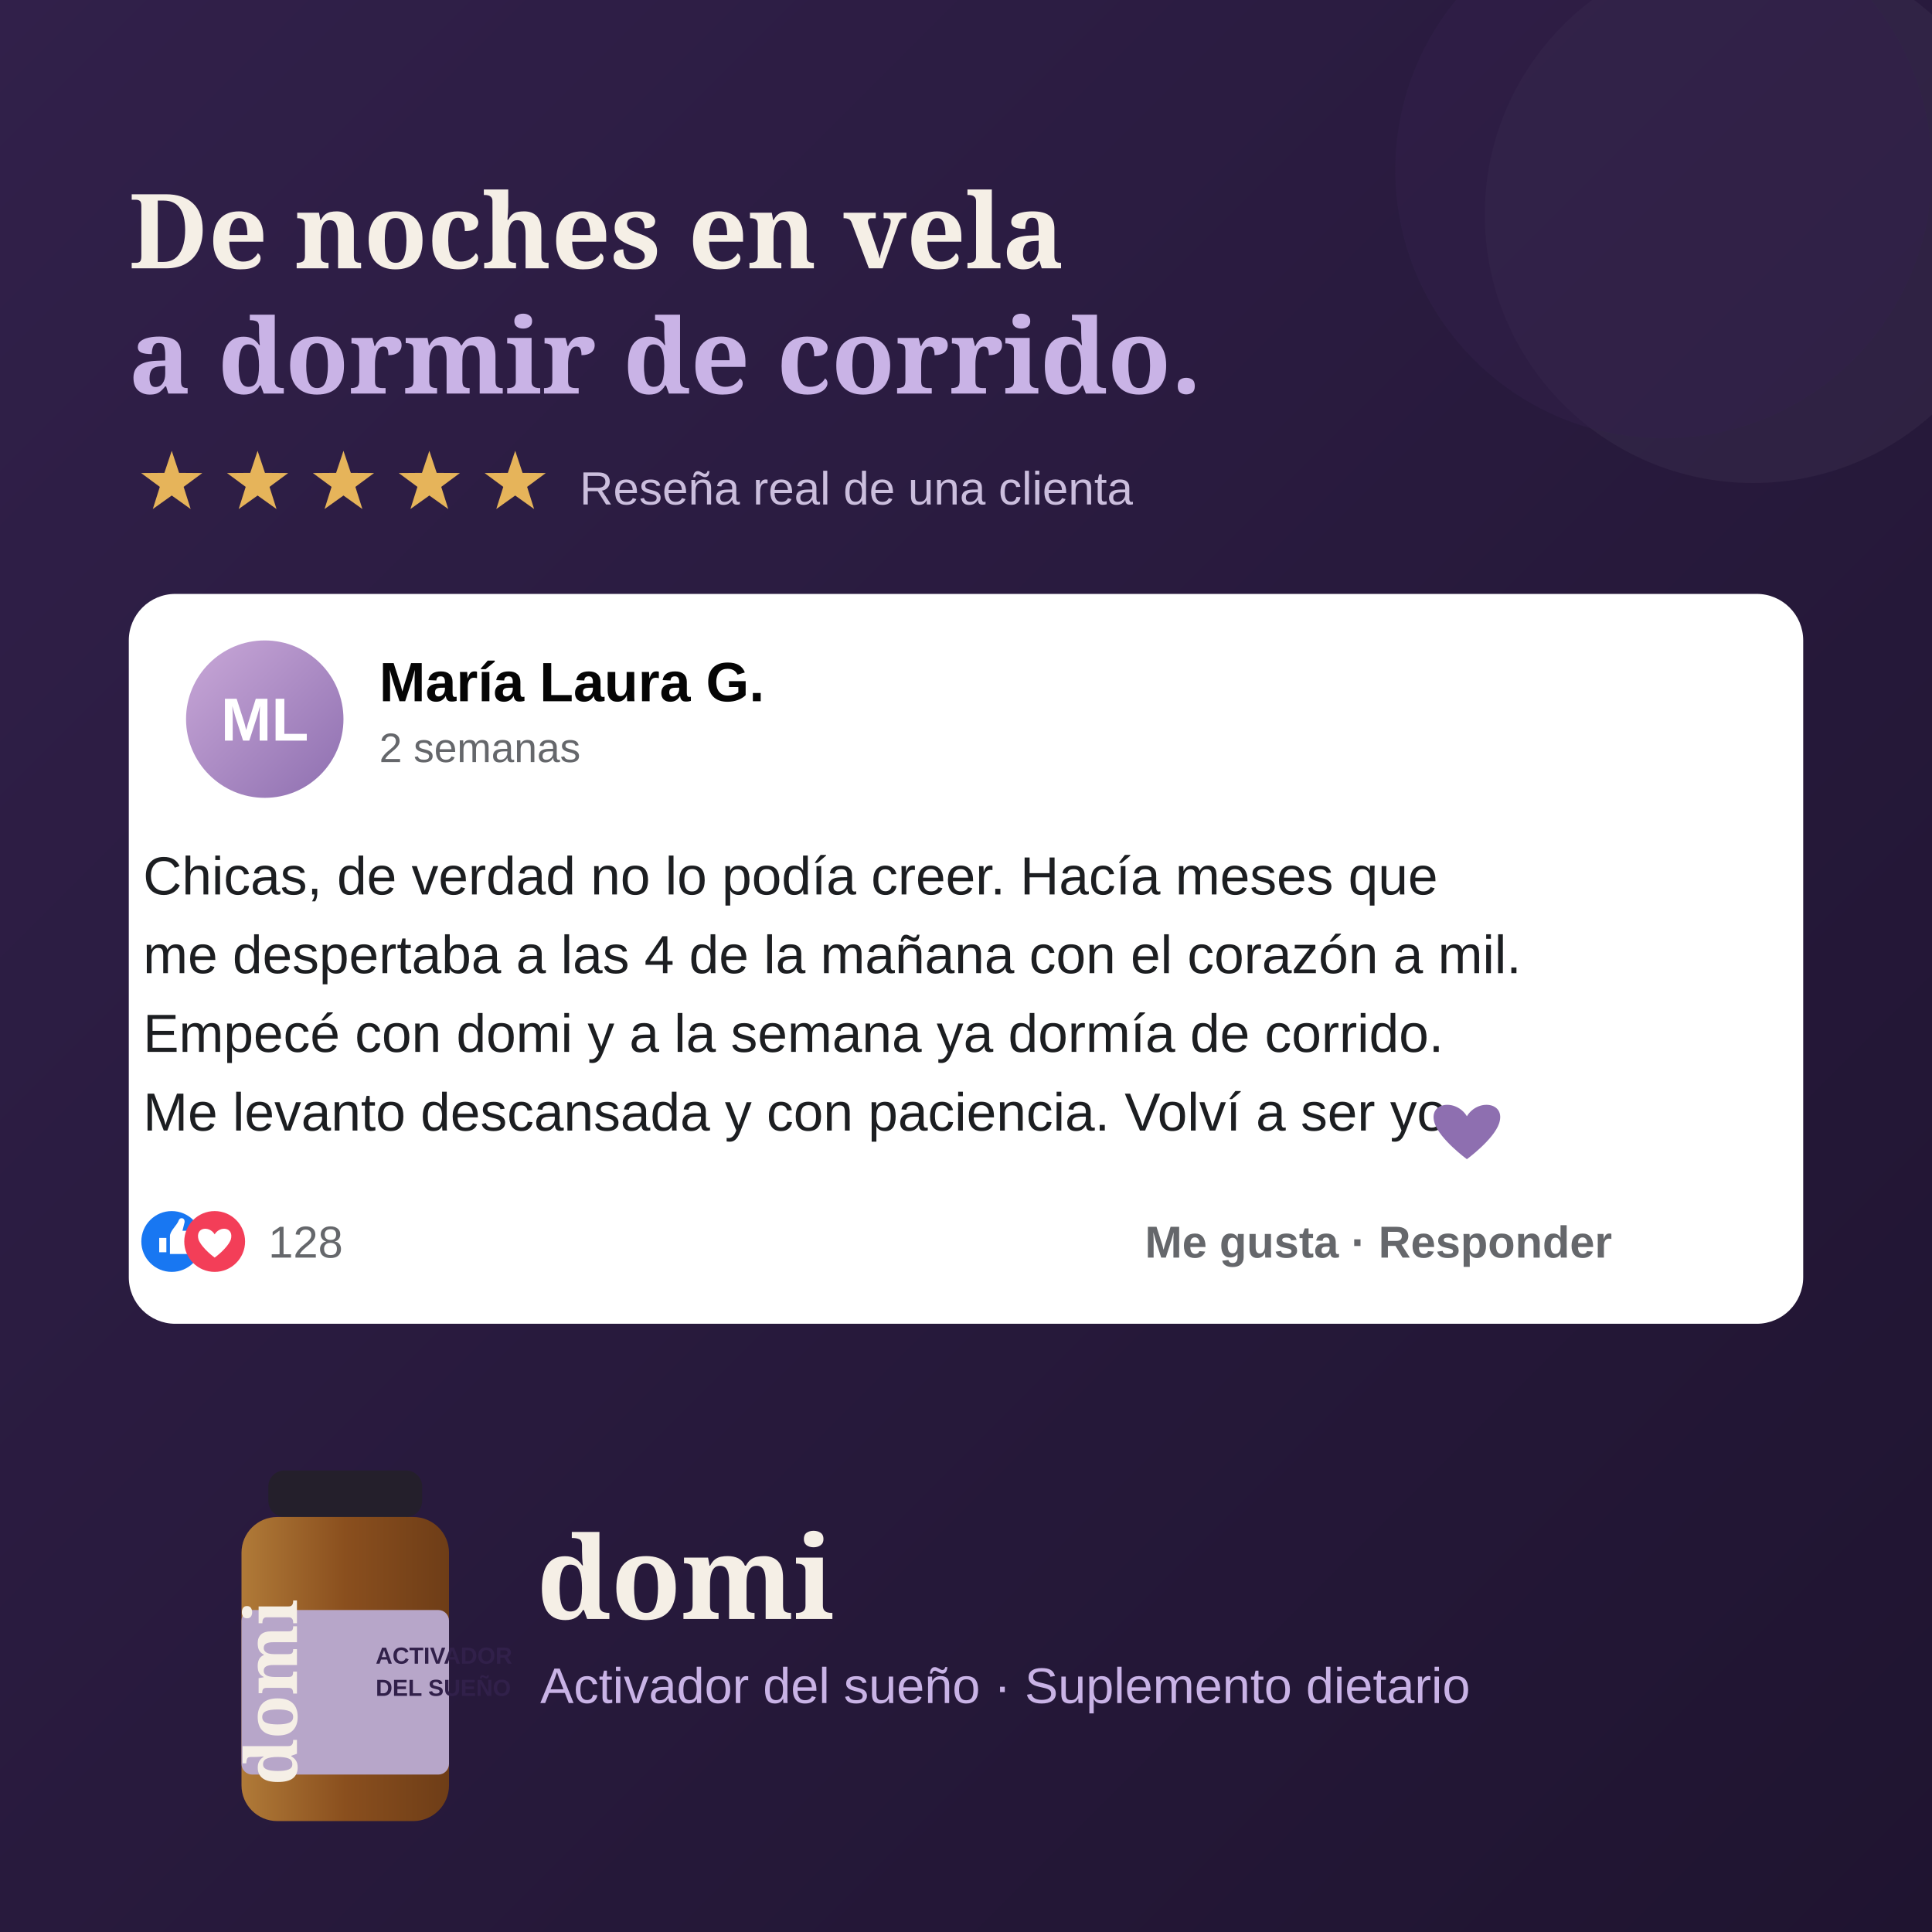
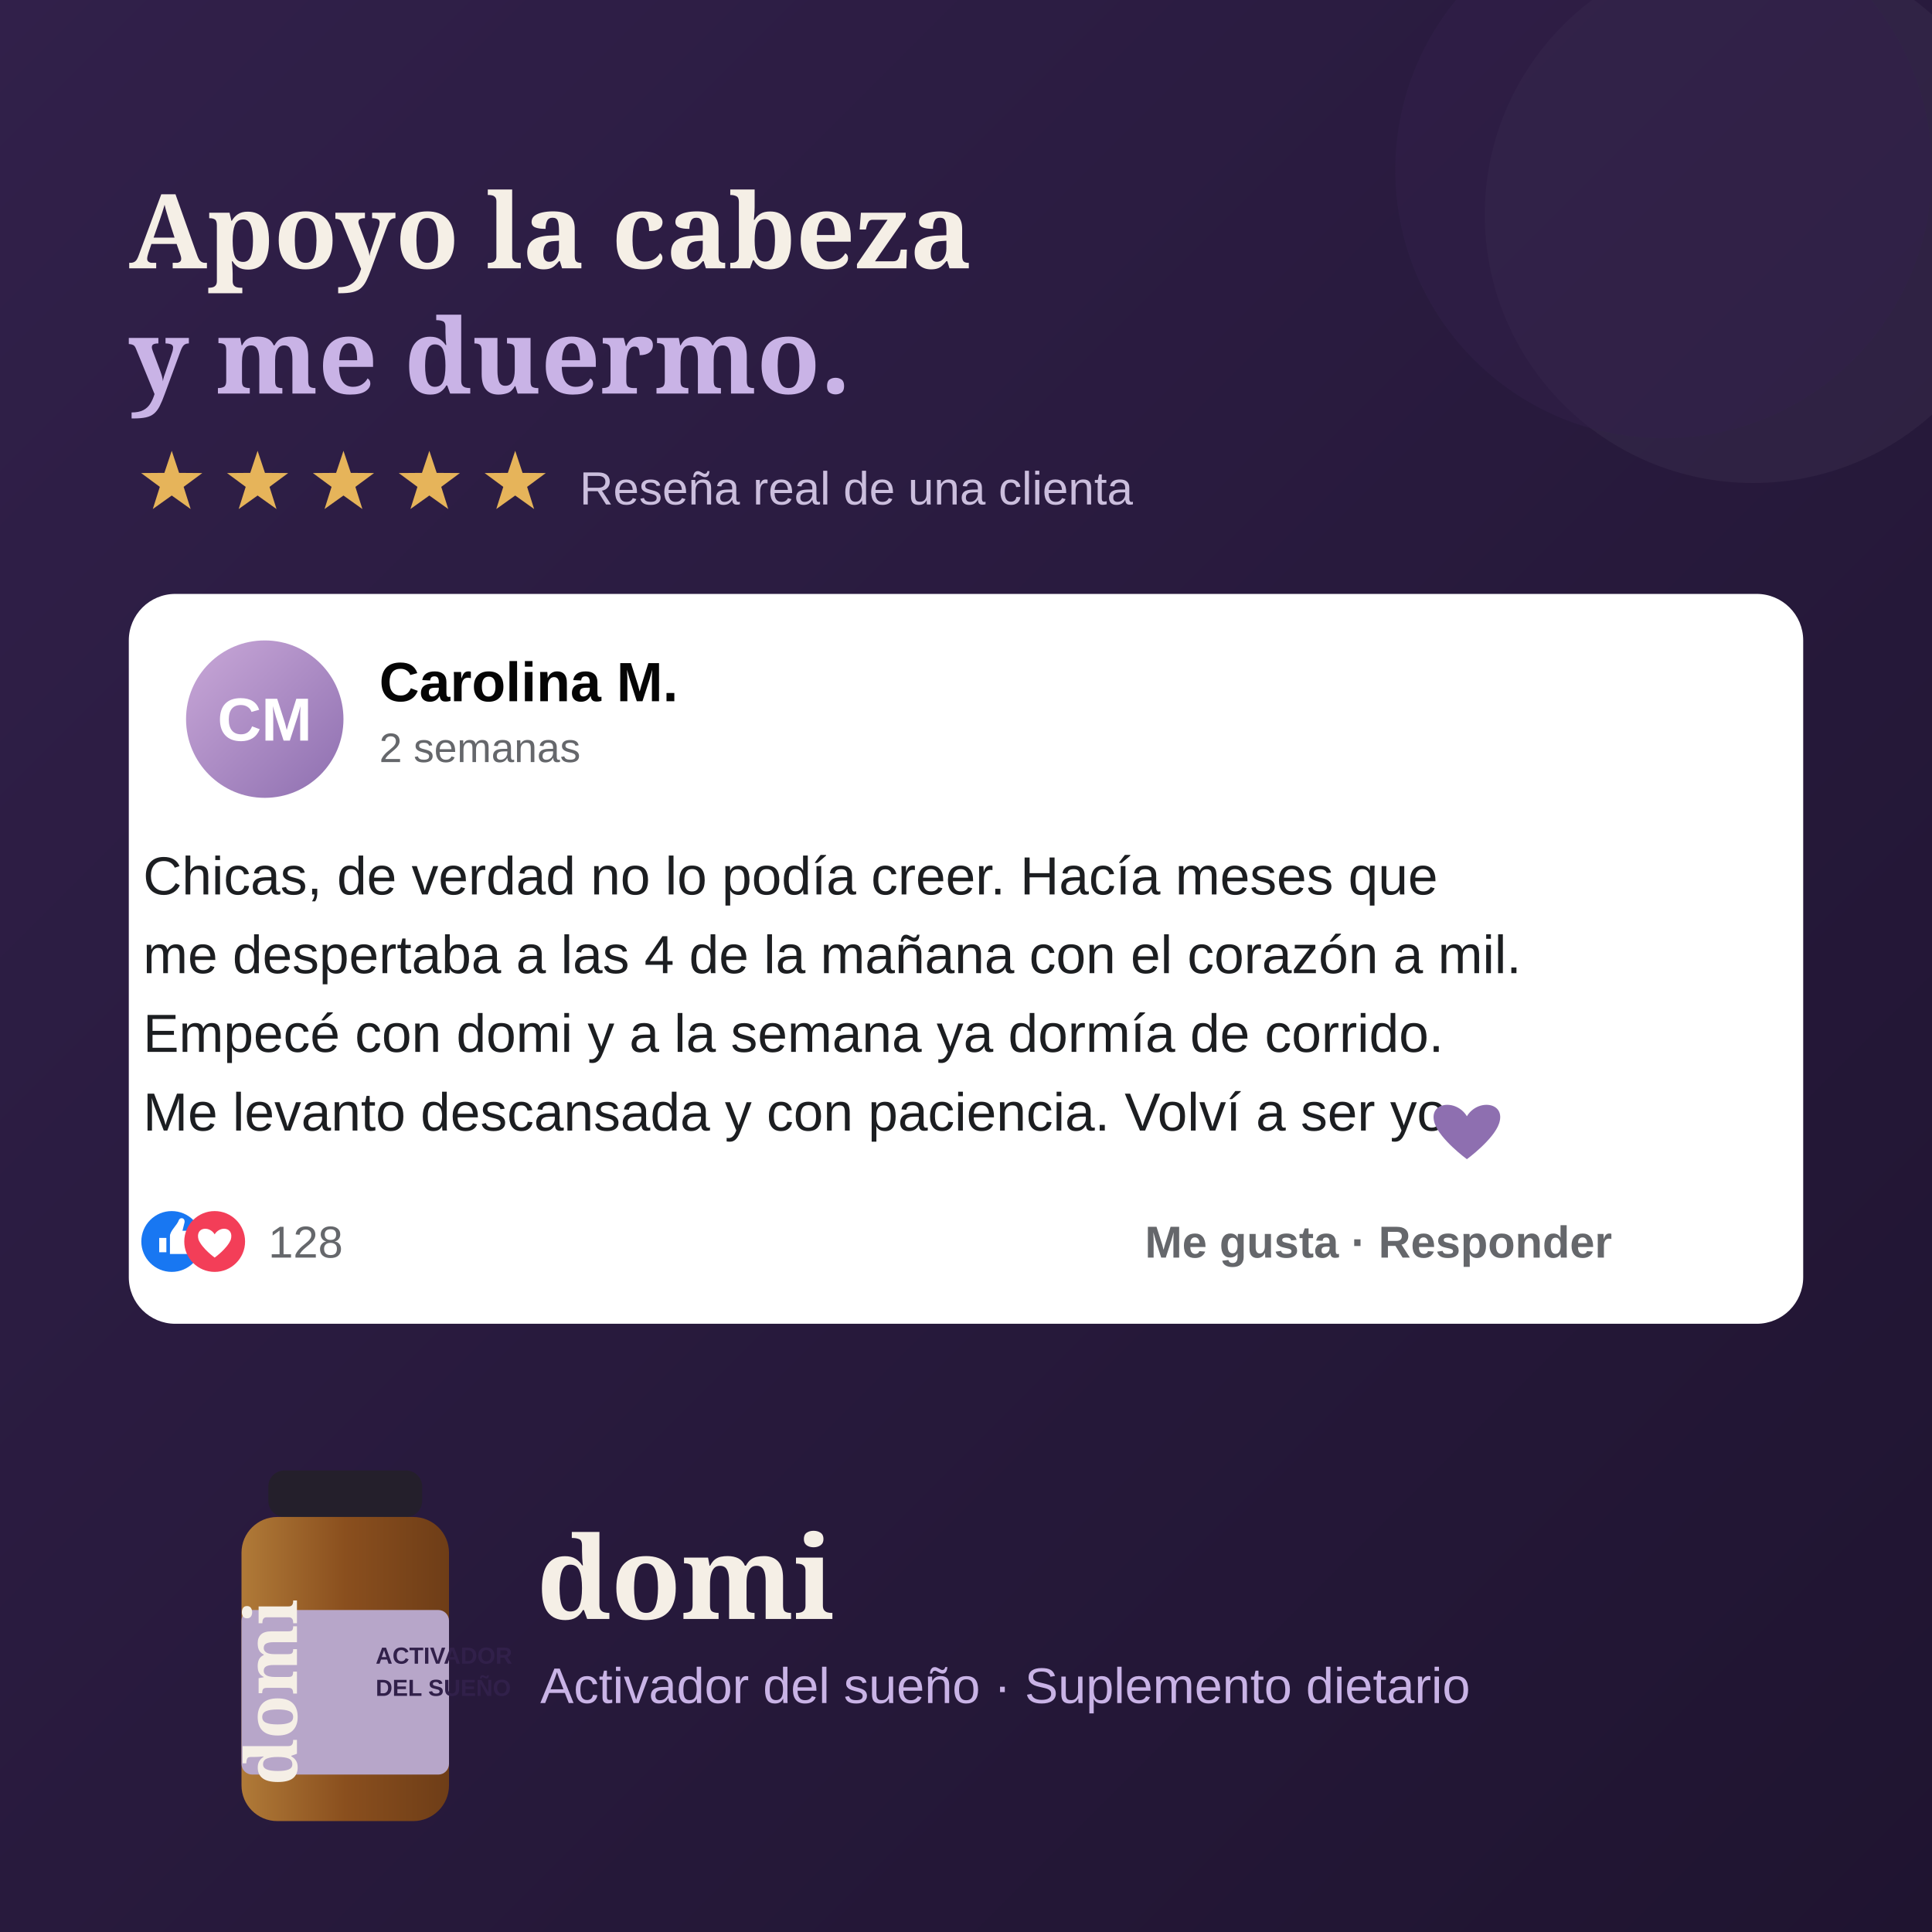
<svg xmlns="http://www.w3.org/2000/svg" width="1080" height="1080" viewBox="0 0 1080 1080">
  <defs>
    <linearGradient id="bgp" x1="0" y1="0" x2="1" y2="1">
      <stop offset="0" stop-color="#31204A" />
      <stop offset="1" stop-color="#1F1430" />
    </linearGradient>
    <linearGradient id="amber" x1="0" y1="0" x2="1" y2="0">
      <stop offset="0" stop-color="#B07A38" />
      <stop offset="0.5" stop-color="#8A4F1E" />
      <stop offset="1" stop-color="#6E3D17" />
    </linearGradient>
    <linearGradient id="av" x1="0" y1="0" x2="1" y2="1">
      <stop offset="0" stop-color="#C9A8D8" />
      <stop offset="1" stop-color="#8E6FB0" />
    </linearGradient>
    <g id="star">
      <polygon points="0,-18 4.11,-5.66 17.1,-5.56 6.66,2.16 10.58,14.56 0,7 -10.58,14.56 -6.66,2.16 -17.1,-5.56 -4.11,-5.66" fill="#E6B45A" />
    </g>
  </defs>
  <rect width="1080" height="1080" fill="url(#bgp)" />
  <circle cx="980" cy="120" r="150" fill="#FFFFFF" opacity="0.04" />
  <circle cx="930" cy="95" r="150" fill="#31204A" opacity="0.5" />
-   <text x="72" y="150" font-family="Georgia,serif" font-size="58" font-weight="700" fill="#F5EFE6">De noches en vela</text>
-   <text x="72" y="220" font-family="Georgia,serif" font-size="58" font-weight="700" fill="#C9B3E6">a dormir de corrido.</text>
+   <text x="72" y="150" font-family="Georgia,serif" font-size="58" font-weight="700" fill="#F5EFE6">Apoyo la cabeza</text>
+   <text x="72" y="220" font-family="Georgia,serif" font-size="58" font-weight="700" fill="#C9B3E6">y me duermo.</text>
  <use href="#star" x="96" y="270" />
  <use href="#star" x="144" y="270" />
  <use href="#star" x="192" y="270" />
  <use href="#star" x="240" y="270" />
  <use href="#star" x="288" y="270" />
  <text x="324" y="282" font-family="'Helvetica Neue',Arial,sans-serif" font-size="26" fill="#CBBEDD">Reseña real de una clienta</text>
  <g>
    <rect x="72" y="332" width="936" height="408" rx="26" fill="#FFFFFF" />
    <circle cx="148" cy="402" r="44" fill="url(#av)" />
-     <text x="148" y="414" text-anchor="middle" font-family="'Helvetica Neue',Arial,sans-serif" font-size="34" font-weight="700" fill="#FFFFFF">ML</text>
-     <text x="212" y="392" font-family="'Helvetica Neue',Arial,sans-serif" font-size="31" font-weight="700" fill="#050505">María Laura G.</text>
+     <text x="148" y="414" text-anchor="middle" font-family="'Helvetica Neue',Arial,sans-serif" font-size="34" font-weight="700" fill="#FFFFFF">CM</text>
+     <text x="212" y="392" font-family="'Helvetica Neue',Arial,sans-serif" font-size="31" font-weight="700" fill="#050505">Carolina M.</text>
    <text x="212" y="426" font-family="'Helvetica Neue',Arial,sans-serif" font-size="23" fill="#65676B">2 semanas</text>
    <g font-family="'Helvetica Neue',Arial,sans-serif" font-size="30" fill="#1C1E21">
      <text x="80" y="500">Chicas, de verdad no lo podía creer. Hacía meses que</text>
      <text x="80" y="544">me despertaba a las 4 de la mañana con el corazón a mil.</text>
      <text x="80" y="588">Empecé con domi y a la semana ya dormía de corrido.</text>
      <text x="80" y="632">Me levanto descansada y con paciencia. Volví a ser yo.</text>
    </g>
    <path d="M820 624 C814 614 798 616 802 628 C805 637 820 648 820 648 C820 648 835 637 838 628 C842 616 826 614 820 624 Z" fill="#8E6FB0" />
    <circle cx="96" cy="694" r="17" fill="#1877F2" />
    <path d="M89 692 h4 v8 h-4 z M95 691 c0-3 4-6 5-9 c1-2 4-1 3 2 l-1 4 h6 c2 0 3 2 2 4 l-2 6 c-1 2-2 3-4 3 h-9 z" fill="#FFFFFF" />
    <circle cx="120" cy="694" r="17" fill="#F33E58" />
    <path d="M120 690 C117 685 109 686 111 693 C113 698 120 703 120 703 C120 703 127 698 129 693 C131 686 123 685 120 690 Z" fill="#FFFFFF" />
    <text x="150" y="703" font-family="'Helvetica Neue',Arial,sans-serif" font-size="25" fill="#65676B">128</text>
    <text x="640" y="703" font-family="'Helvetica Neue',Arial,sans-serif" font-size="25" font-weight="700" fill="#65676B">Me gusta · Responder</text>
  </g>
  <g>
    <rect x="150" y="822" width="86" height="26" rx="9" fill="#241F2B" />
    <rect x="135" y="848" width="116" height="170" rx="20" fill="url(#amber)" />
    <rect x="135" y="900" width="116" height="92" rx="6" fill="#B7A6C9" />
    <text x="166" y="946" transform="rotate(-90 166 946)" text-anchor="middle" font-family="Georgia,serif" font-size="40" font-weight="700" fill="#F5EFE6">domi</text>
    <text x="210" y="930" font-family="'Helvetica Neue',Arial,sans-serif" font-size="13" font-weight="700" fill="#31204A">ACTIVADOR</text>
    <text x="210" y="948" font-family="'Helvetica Neue',Arial,sans-serif" font-size="13" font-weight="700" fill="#31204A">DEL SUEÑO</text>
  </g>
  <text x="300" y="905" font-family="Georgia,serif" font-size="64" font-weight="700" fill="#F5EFE6">domi</text>
  <text x="302" y="952" font-family="'Helvetica Neue',Arial,sans-serif" font-size="28" fill="#C9B3E6">Activador del sueño · Suplemento dietario</text>
</svg>
